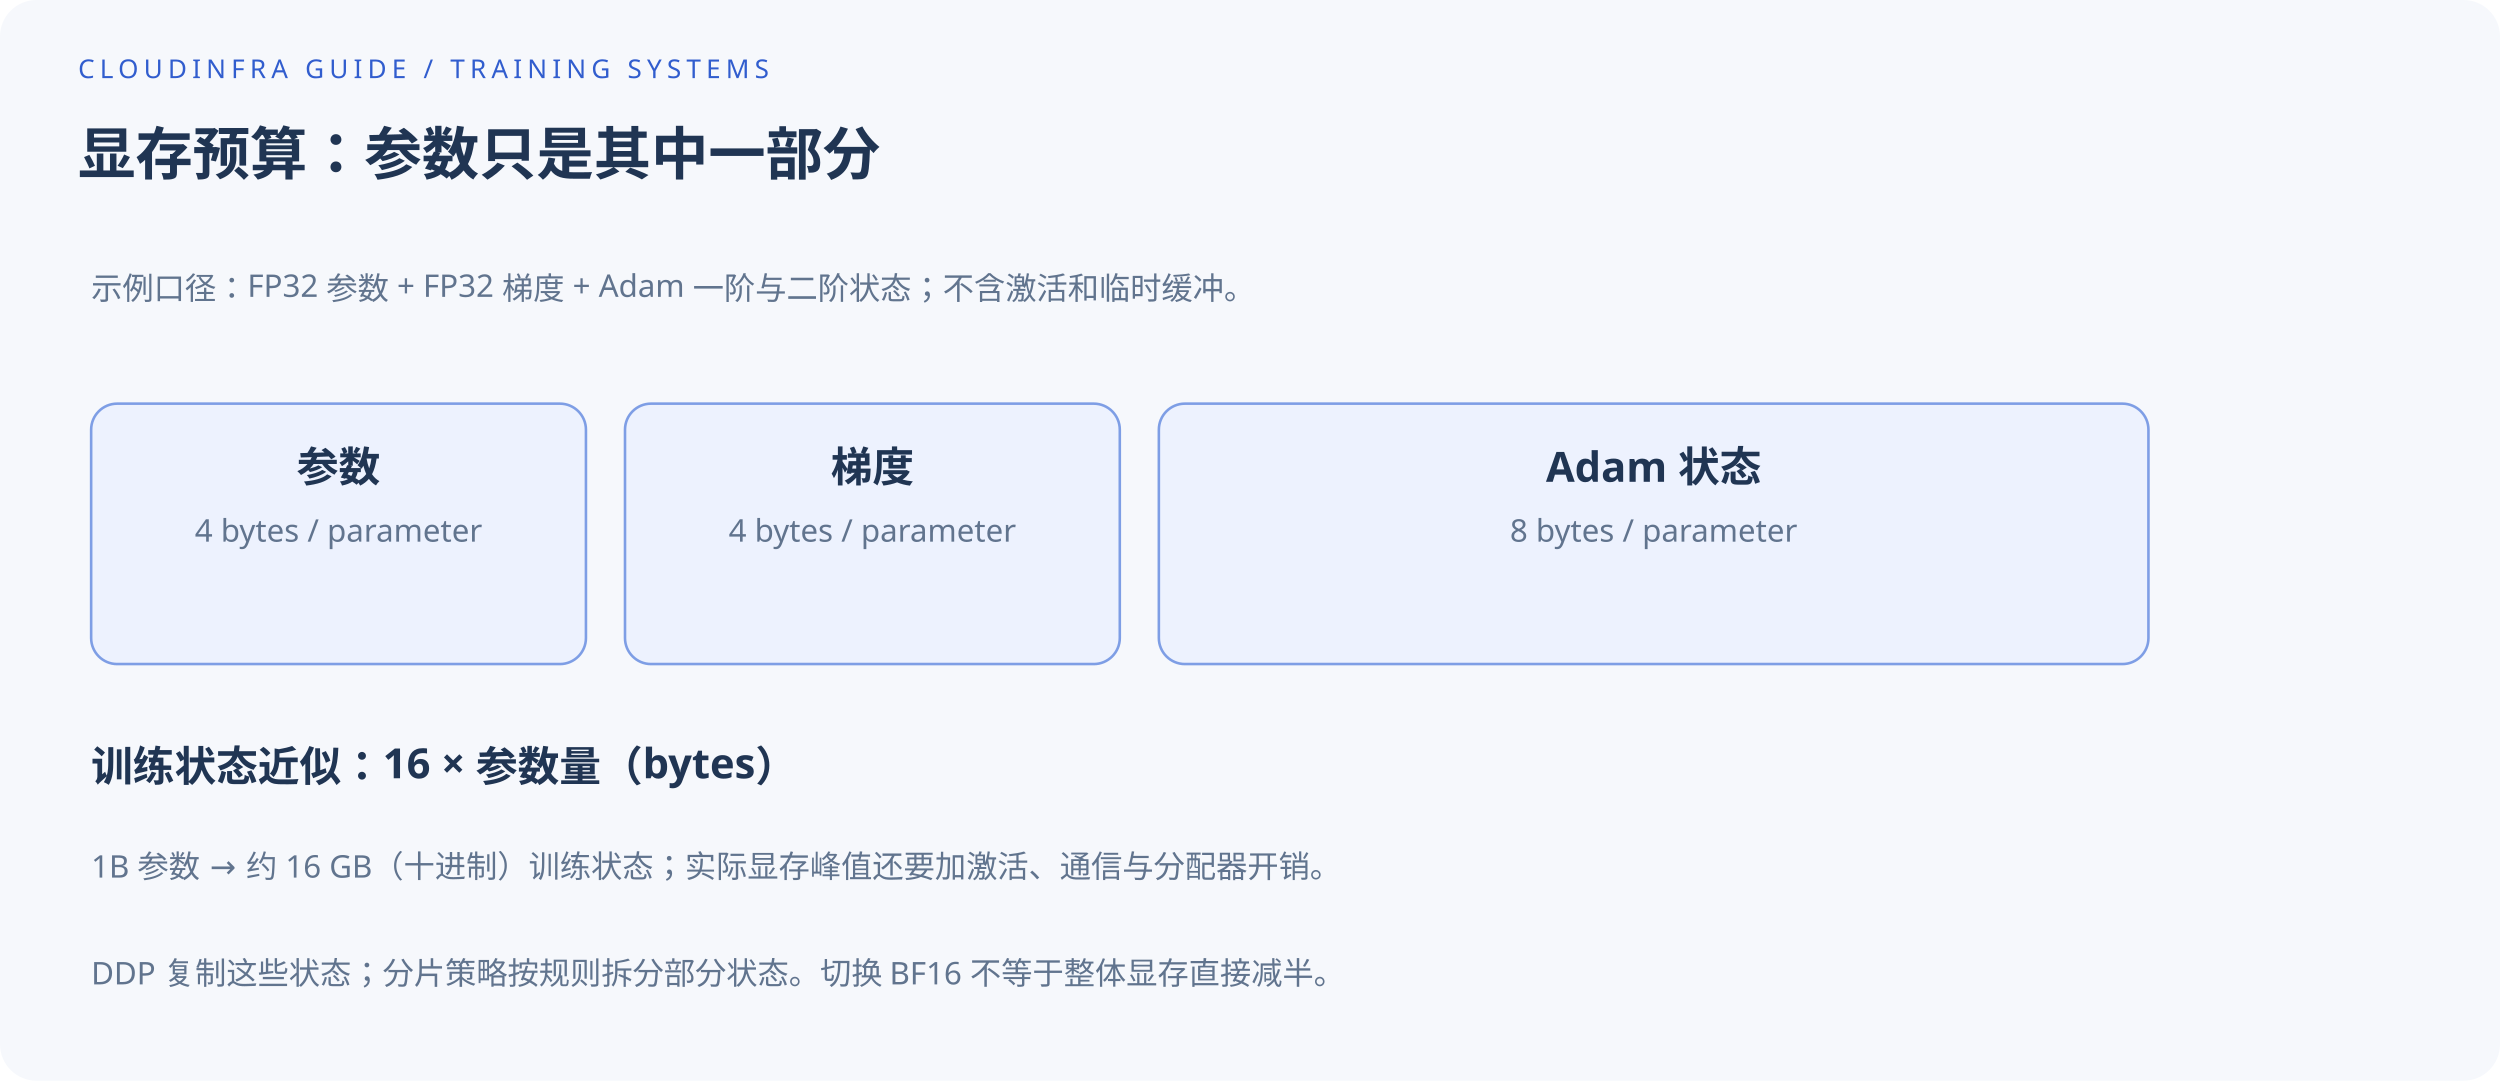
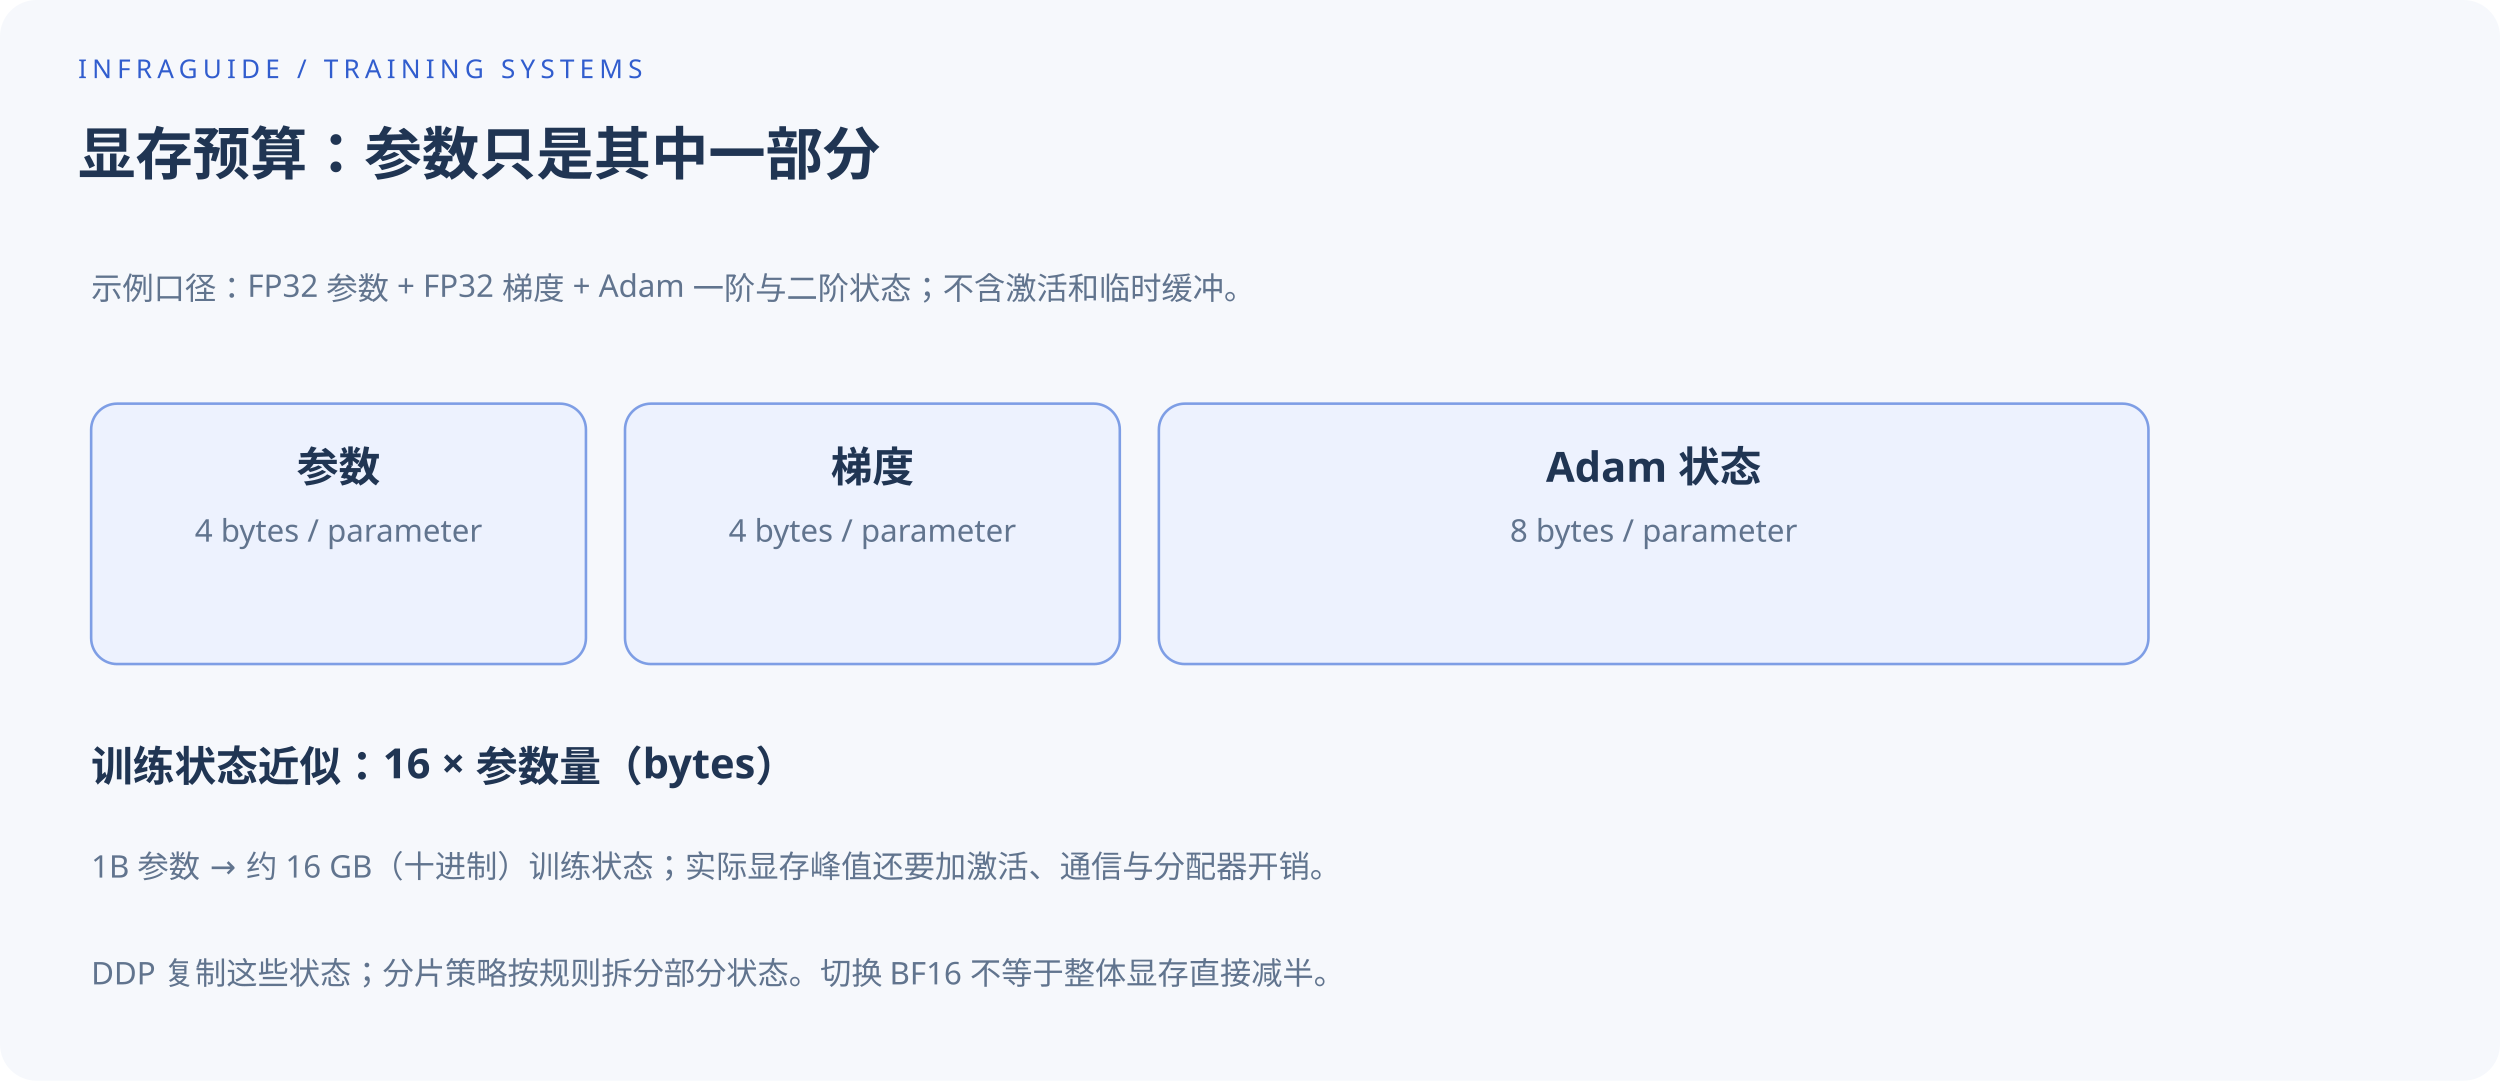
<svg xmlns="http://www.w3.org/2000/svg" viewBox="0 0 960 415" role="img" aria-labelledby="title desc">
  <defs>
    <marker id="arrow" markerWidth="8" markerHeight="8" refX="7" refY="4" orient="auto">
      <path d="M0 0L8 4L0 8" fill="none" stroke="#315dce" />
    </marker>
  </defs>
  <style>text{font-family:'Noto Sans SC','PingFang SC','Microsoft YaHei',sans-serif;fill:#203553}.label{font-size:16px;font-weight:600}.small{font-size:12px;fill:#61748e}.title{font-size:22px;font-weight:700}.eyebrow{font-size:10px;fill:#315dce;letter-spacing:2px}</style>
  <rect width="960" height="415" rx="14" fill="#f6f8fc" />
-   <text x="30" y="30" class="eyebrow">CLOUDINFRA GUIDE / TRAINING SYSTEMS</text>
+   <text x="30" y="30" class="eyebrow">INFRAGUIDE / TRAINING SYSTEMS</text>
  <text x="30" y="67" class="title">显存预算：参数只是其中一部分</text>
  <text x="35" y="115" class="small">示例口径：FP32 参数 + FP32 梯度 + Adam 一阶与二阶状态；不含激活和临时缓冲。</text>
  <rect x="35" y="155" width="190" height="100" rx="10" fill="#edf2fe" stroke="#7e9ee5" />
  <text x="130.0" y="185" text-anchor="middle" class="label">参数</text>
  <text x="130.0" y="208" text-anchor="middle" class="small">4 bytes / parameter</text>
  <rect x="240" y="155" width="190" height="100" rx="10" fill="#edf2fe" stroke="#7e9ee5" />
  <text x="335.0" y="185" text-anchor="middle" class="label">梯度</text>
  <text x="335.0" y="208" text-anchor="middle" class="small">4 bytes / parameter</text>
  <rect x="445" y="155" width="380" height="100" rx="10" fill="#edf2fe" stroke="#7e9ee5" />
  <text x="635.0" y="185" text-anchor="middle" class="label">Adam 状态</text>
  <text x="635.0" y="208" text-anchor="middle" class="small">8 bytes / parameter</text>
  <text x="35" y="300" class="label">训练状态近似：16 × 参数量（bytes）</text>
  <text x="35" y="337" class="small">1B 参数 → 约 16 GB（十进制）训练状态；实际显存峰值还要加激活、通信与分配器开销。</text>
  <text x="35" y="378" class="small">DDP 复制这些状态；分片策略按规则拆分部分状态。切换 BF16 不等于整体显存直接减半。</text>
</svg>
